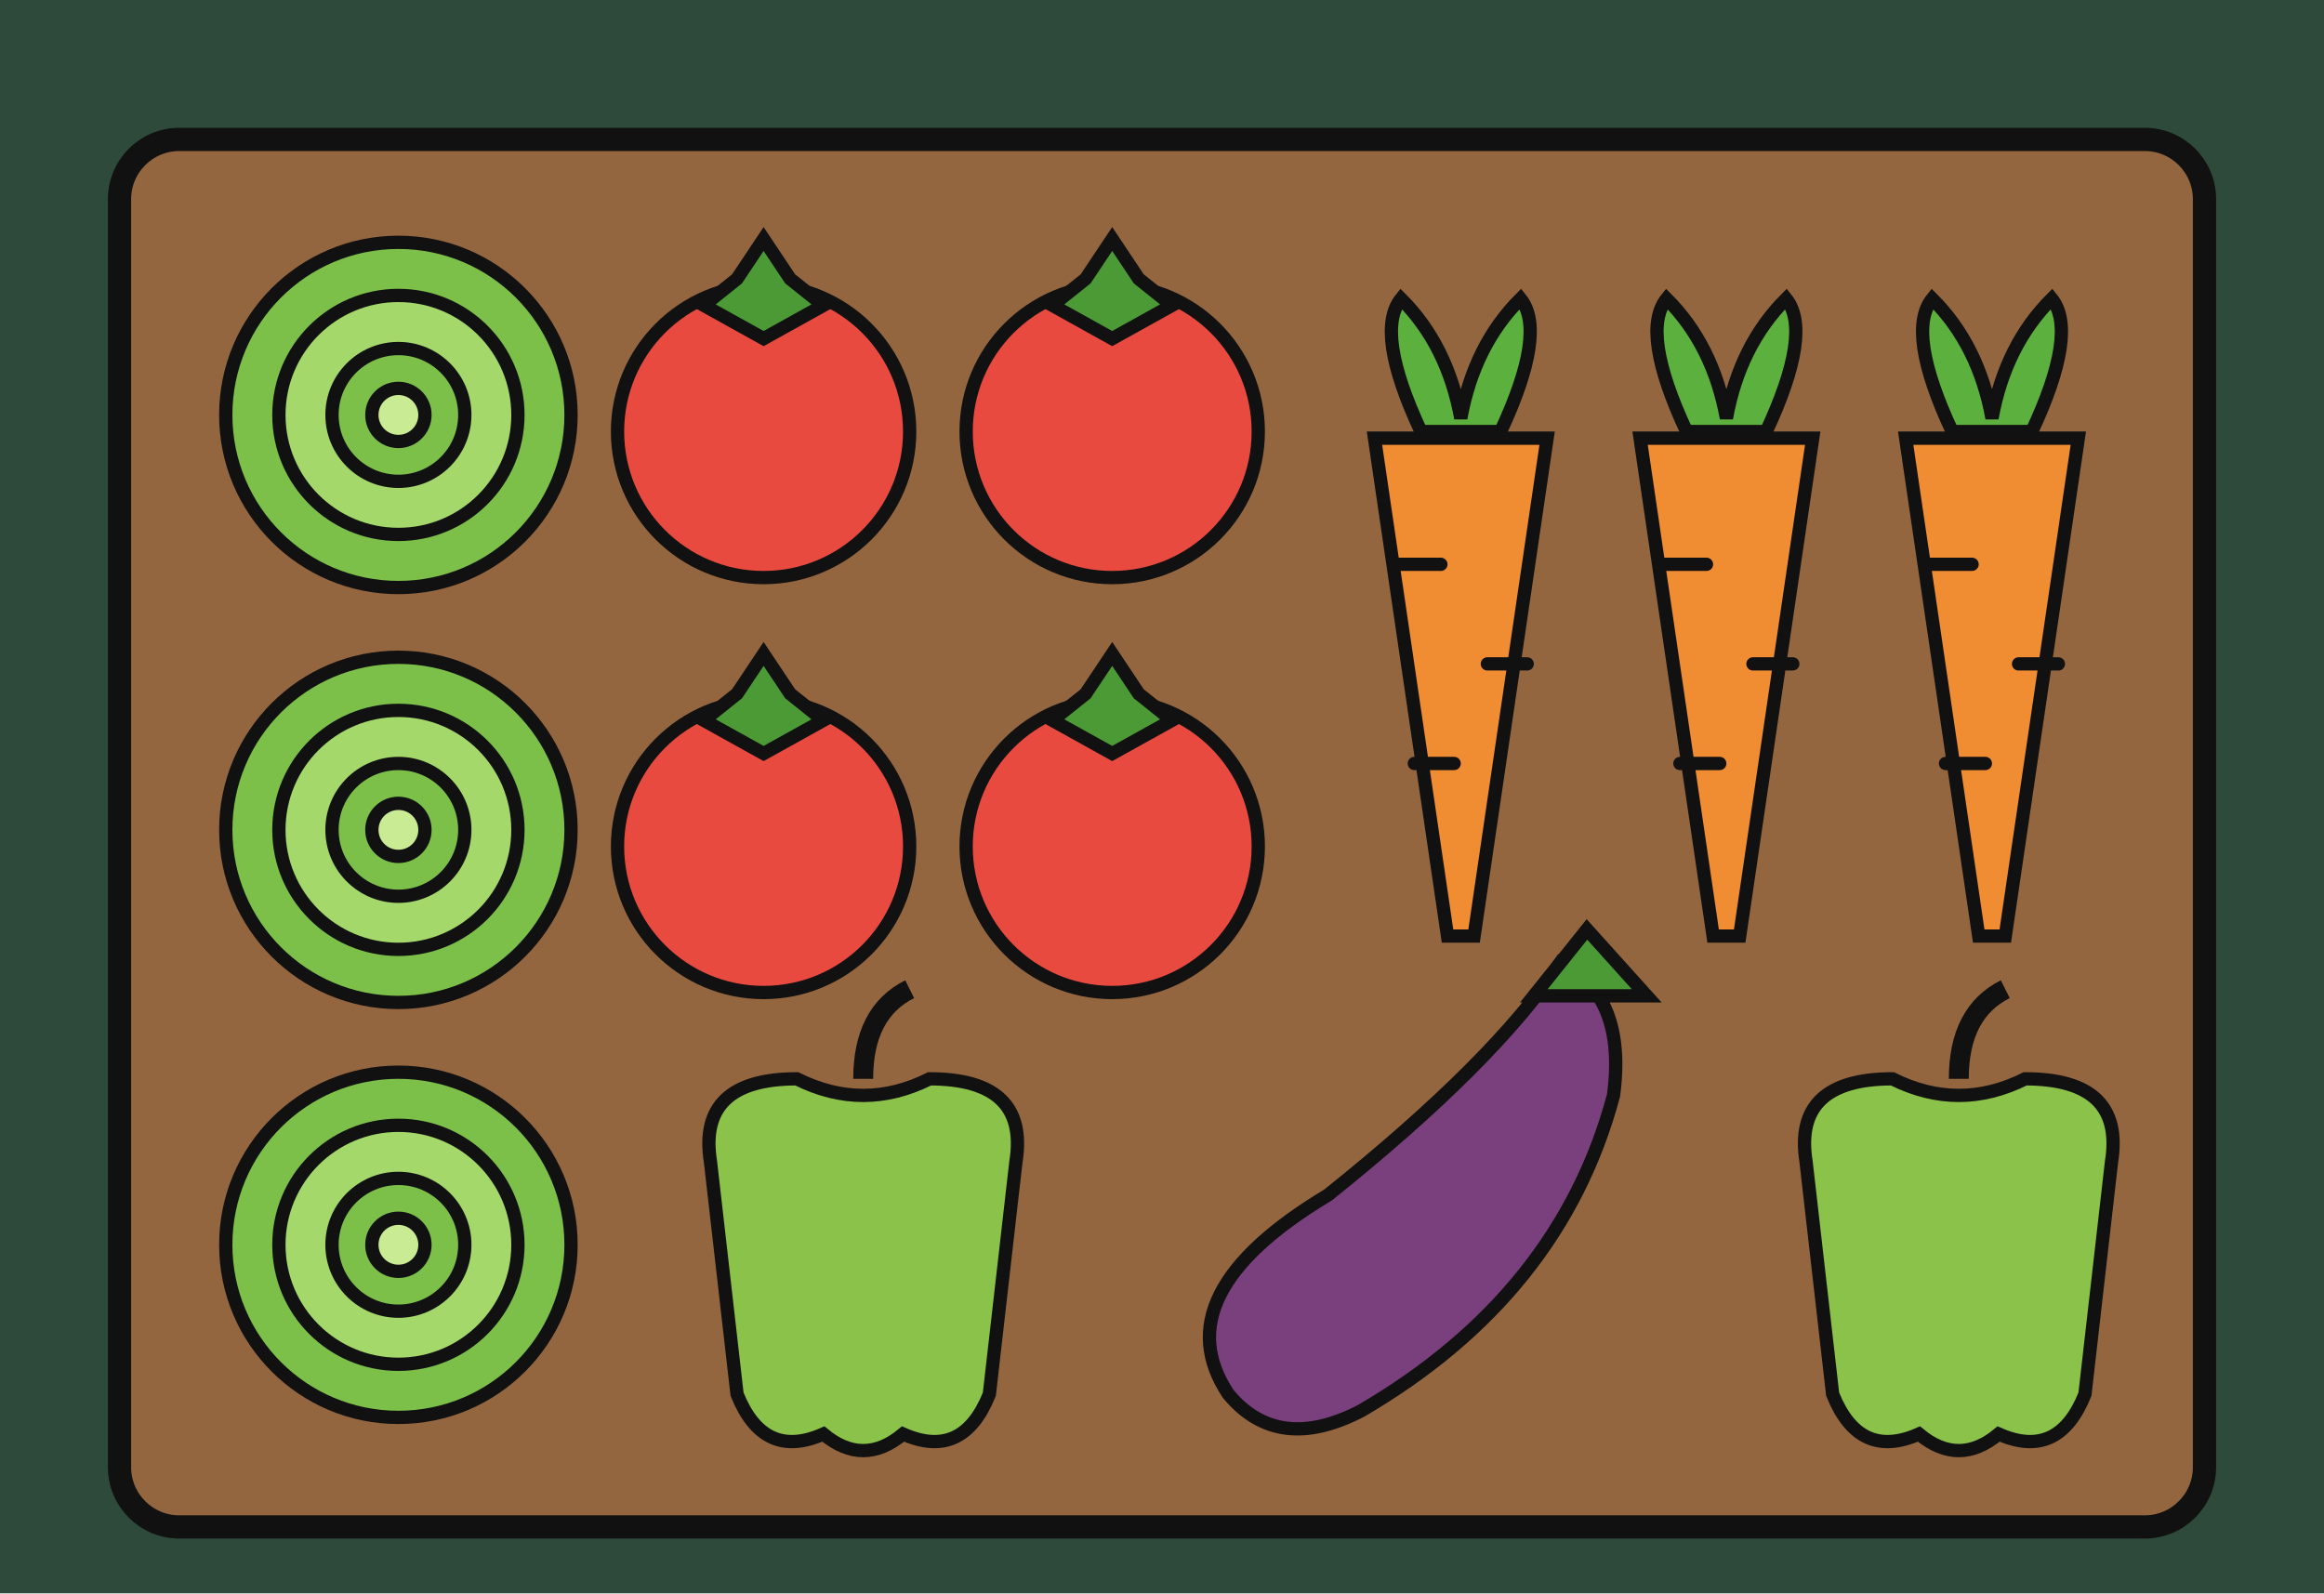
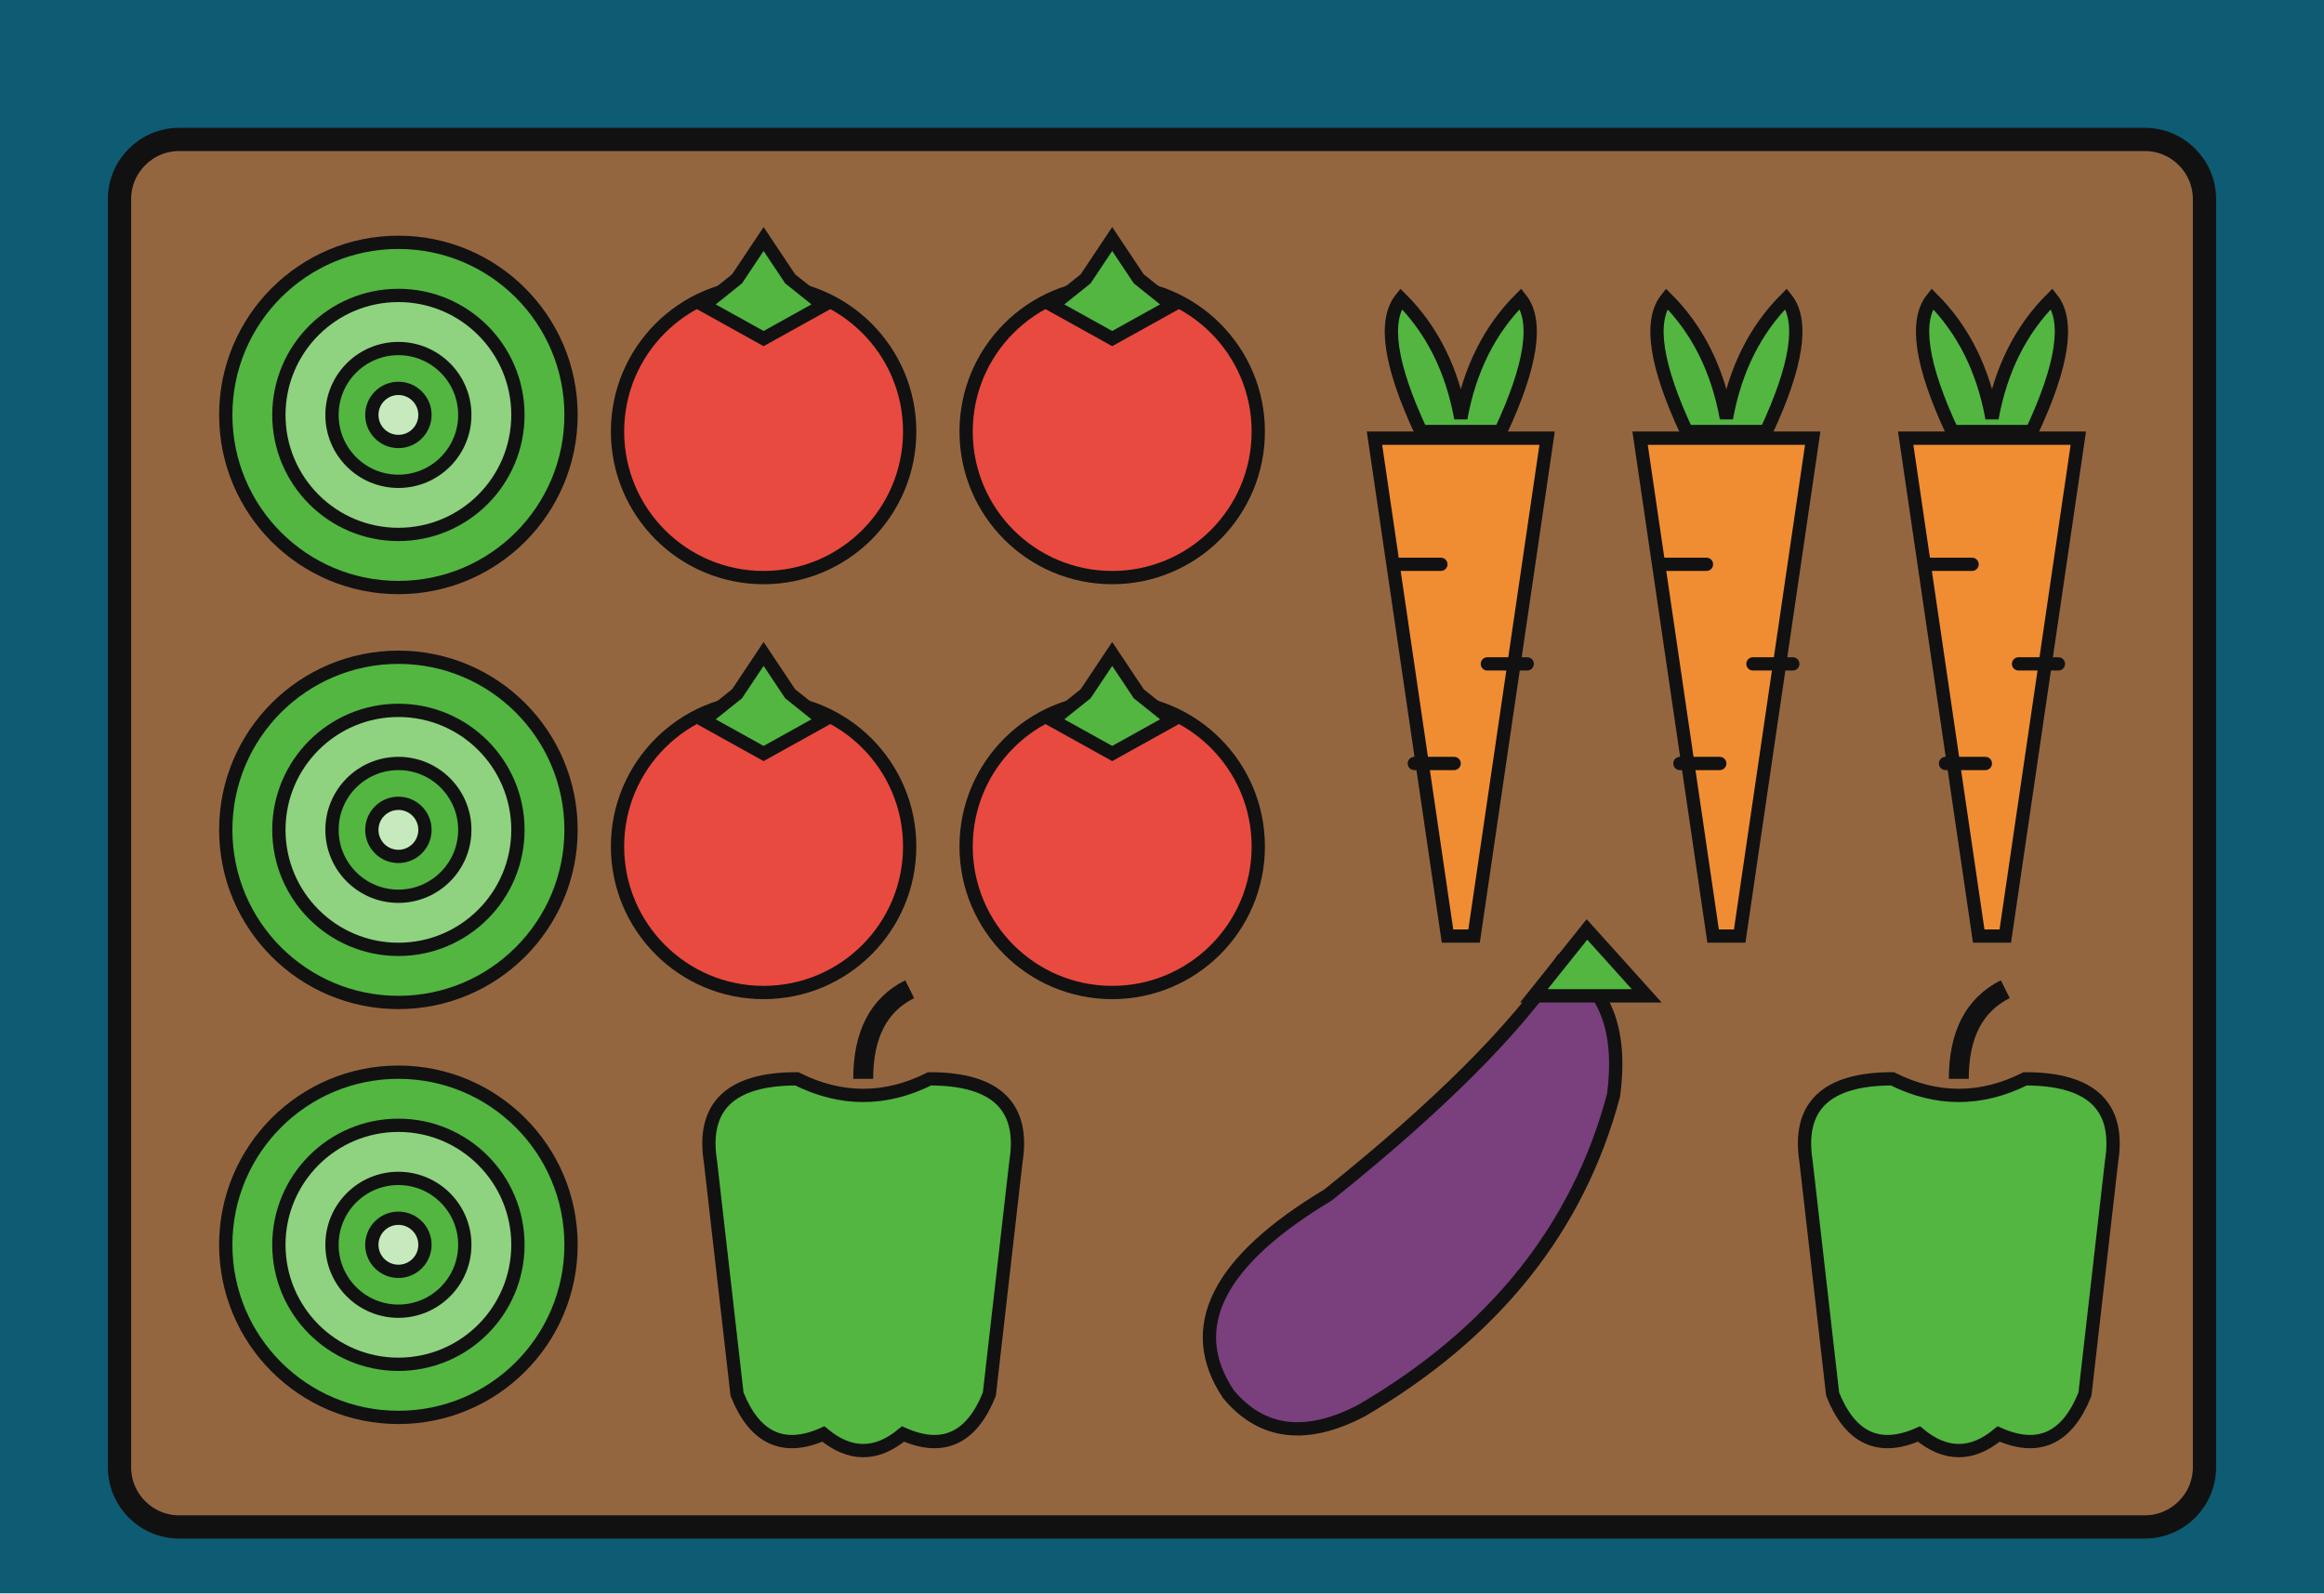
<svg xmlns="http://www.w3.org/2000/svg" viewBox="0 0 700 480" preserveAspectRatio="none">
-   <rect width="700" height="480" fill="#2d4a3a" />
+   <rect width="700" height="480" fill="#0E5B74" />
  <rect x="36" y="42" width="628" height="418" rx="18" fill="#946640" stroke="#111" stroke-width="7" />
  <defs>
    <g id="lettuce" stroke="#111" stroke-width="4">
-       <circle r="52" fill="#7cc04a" />
-       <circle r="36" fill="#a5d86a" />
-       <circle r="20" fill="#7cc04a" />
-       <circle r="8" fill="#c9eb93" />
+       <circle r="52" fill="#52B641" />
+       <circle r="36" fill="#8fd27f" />
+       <circle r="20" fill="#52B641" />
+       <circle r="8" fill="#c6eabd" />
    </g>
    <g id="tomato" stroke="#111" stroke-width="4">
      <circle r="44" fill="#e84a3f" />
-       <path d="M-18 -38 L0 -28 L18 -38 L8 -46 L0 -58 L-8 -46 Z" fill="#4c9a35" />
+       <path d="M-18 -38 L0 -28 L18 -38 L8 -46 L0 -58 L-8 -46 Z" fill="#52B641" />
    </g>
    <g id="carrot" stroke="#111" stroke-width="4">
-       <path d="M-12 -60 Q-26 -90 -18 -100 Q-4 -86 0 -64 Q4 -86 18 -100 Q26 -90 12 -60 Z" fill="#5cb03e" />
+       <path d="M-12 -60 Q-26 -90 -18 -100 Q-4 -86 0 -64 Q4 -86 18 -100 Q26 -90 12 -60 Z" fill="#52B641" />
      <path d="M-26 -58 L26 -58 L4 92 L-4 92 Z" fill="#f08d33" />
      <path d="M-20 -20 h14 M8 10 h12 M-14 40 h12" stroke-linecap="round" />
    </g>
    <g id="pepper" stroke="#111" stroke-width="4">
-       <path d="M-46 -30 Q-50 -55 -20 -55 Q0 -45 20 -55 Q50 -55 46 -30 L38 40 Q30 60 12 52 Q0 62 -12 52 Q-30 60 -38 40 Z" fill="#8bc34a" />
+       <path d="M-46 -30 Q-50 -55 -20 -55 Q0 -45 20 -55 Q50 -55 46 -30 L38 40 Q30 60 12 52 Q0 62 -12 52 Q-30 60 -38 40 Z" fill="#52B641" />
      <path d="M0 -55 Q0 -75 14 -82" fill="none" stroke-width="6" />
    </g>
  </defs>
  <use href="#lettuce" x="120" y="125" />
  <use href="#lettuce" x="120" y="250" />
  <use href="#lettuce" x="120" y="375" />
  <use href="#tomato" x="230" y="130" />
  <use href="#tomato" x="230" y="255" />
  <use href="#tomato" x="335" y="130" />
  <use href="#tomato" x="335" y="255" />
  <use href="#carrot" x="440" y="190" />
  <use href="#carrot" x="520" y="190" />
  <use href="#carrot" x="600" y="190" />
  <use href="#pepper" x="260" y="380" />
  <g stroke="#111" stroke-width="4">
    <path d="M370 420 Q350 390 400 360 Q450 320 470 290 Q490 300 486 330 Q470 390 410 425 Q385 438 370 420 Z" fill="#7a3f7d" />
-     <path d="M462 300 L478 280 L496 300 Z" fill="#4c9a35" />
+     <path d="M462 300 L478 280 L496 300 Z" fill="#52B641" />
  </g>
  <use href="#pepper" x="590" y="380" />
</svg>
